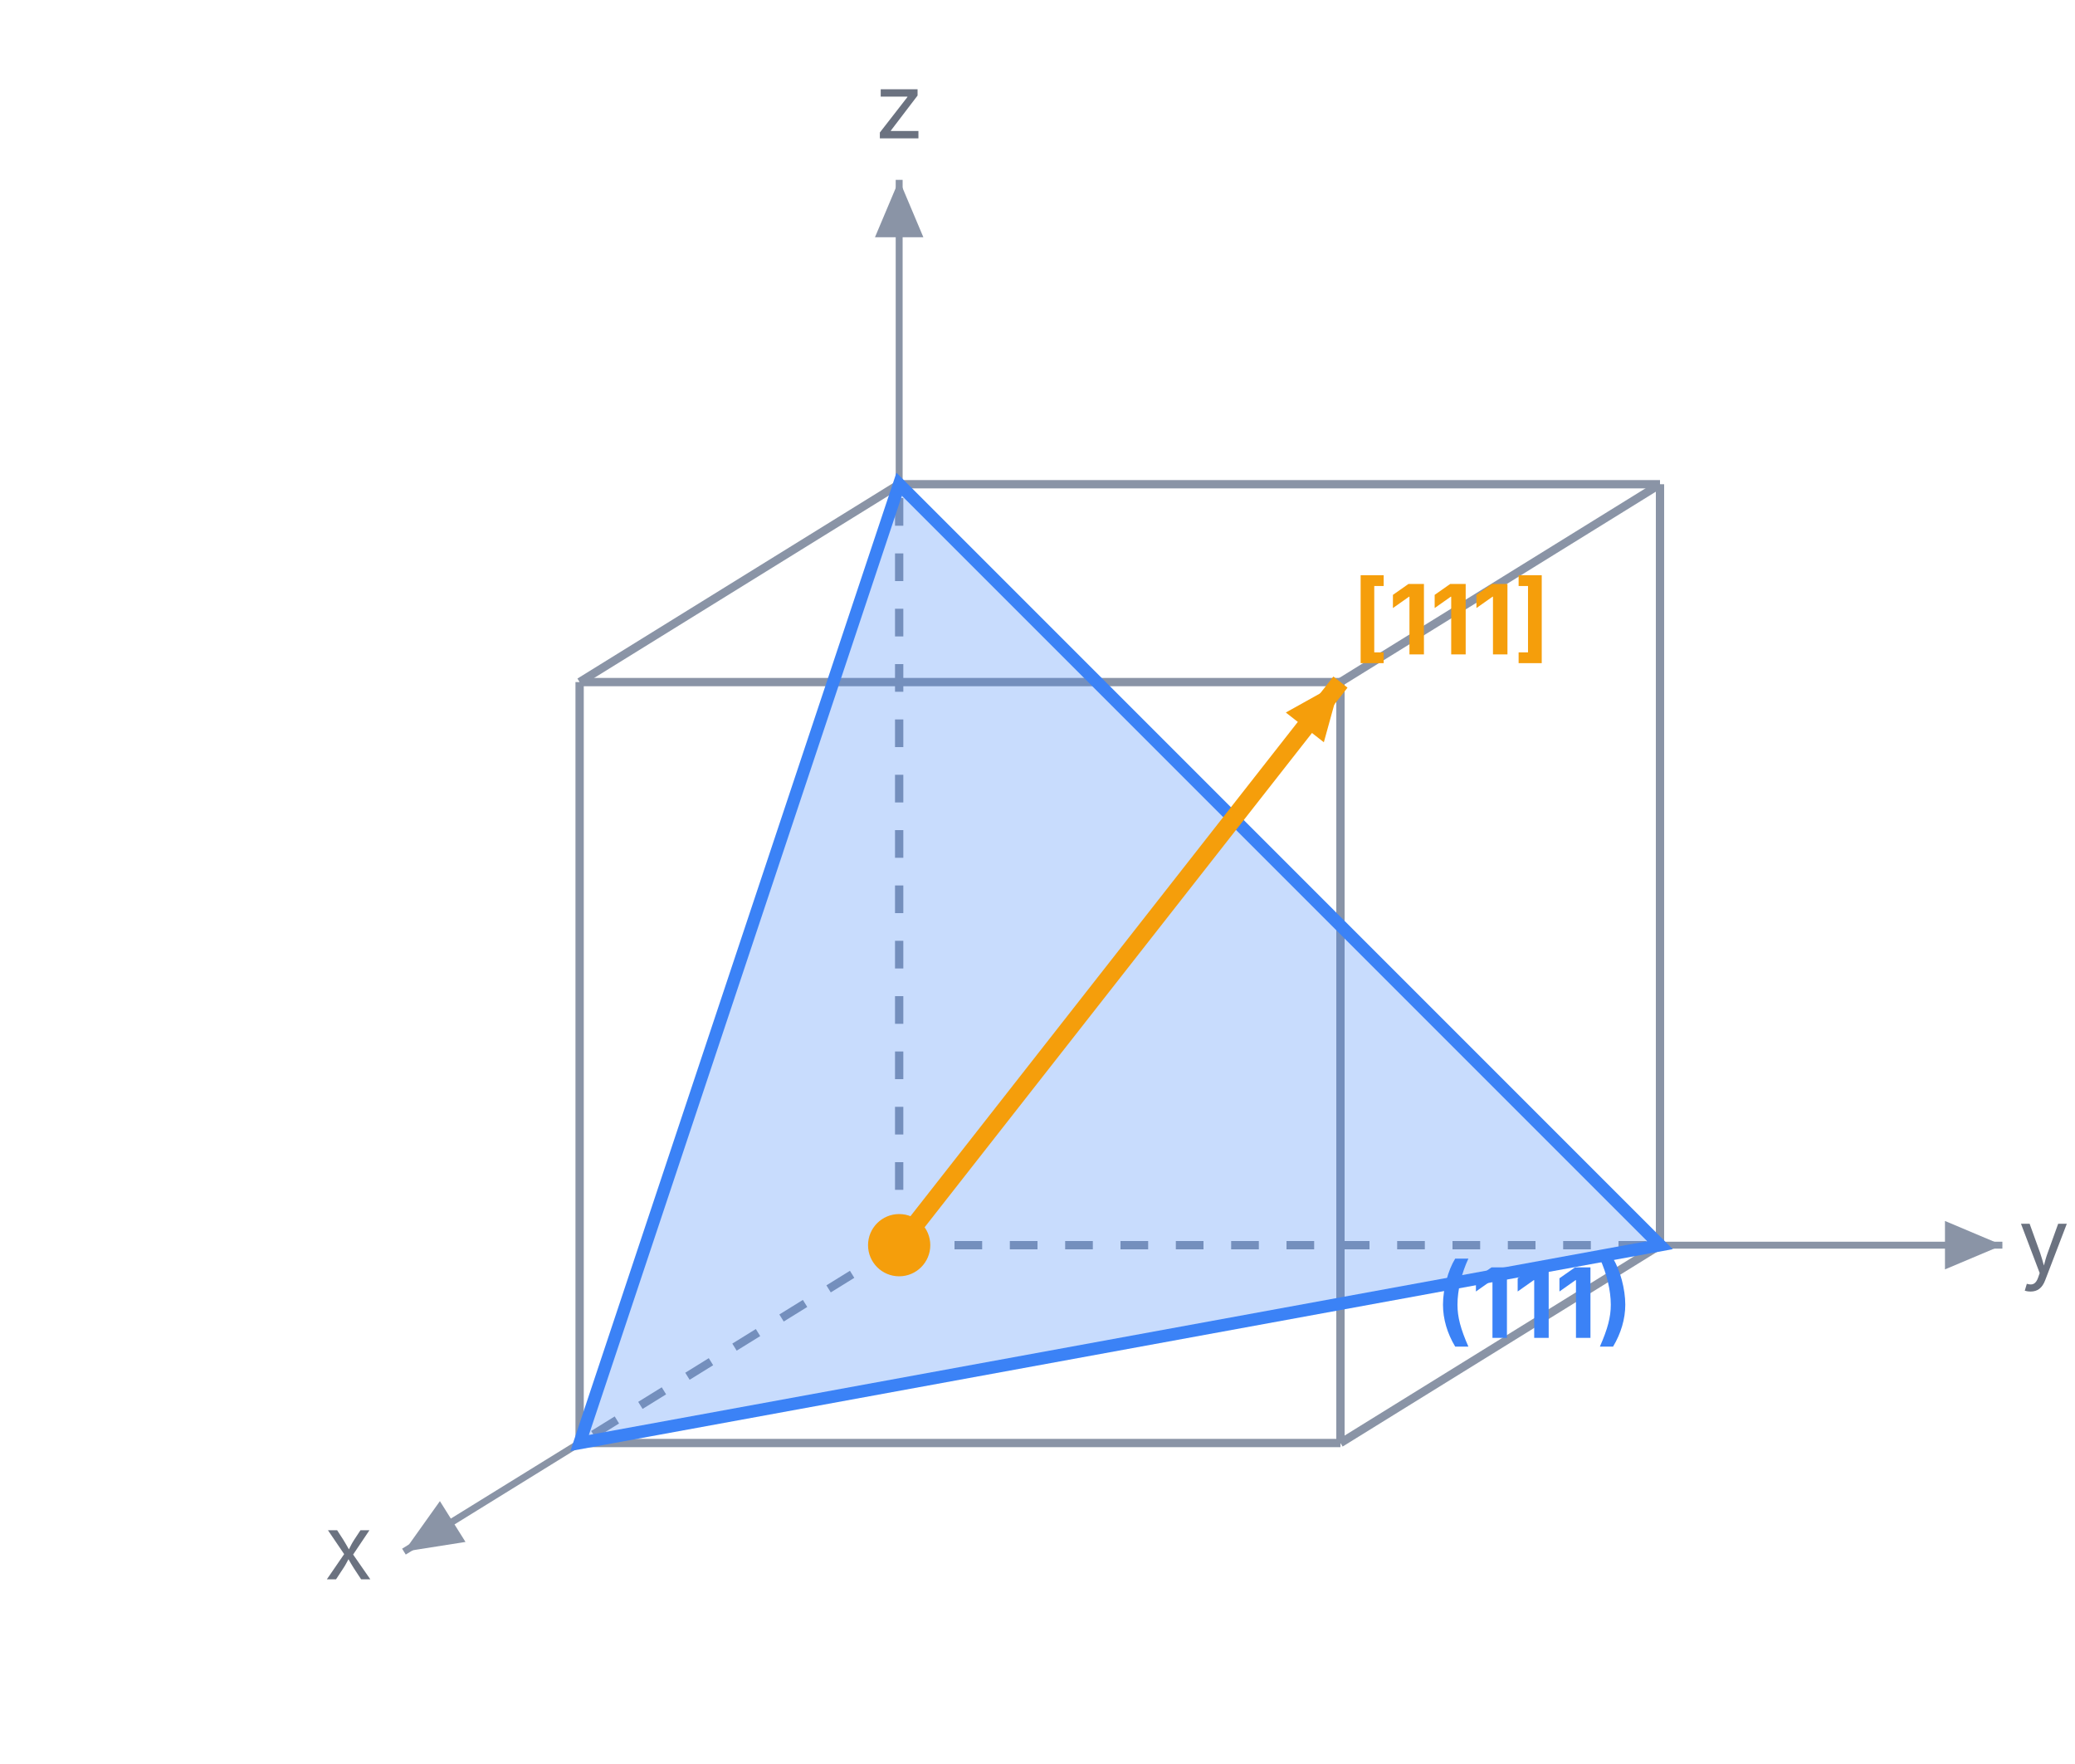
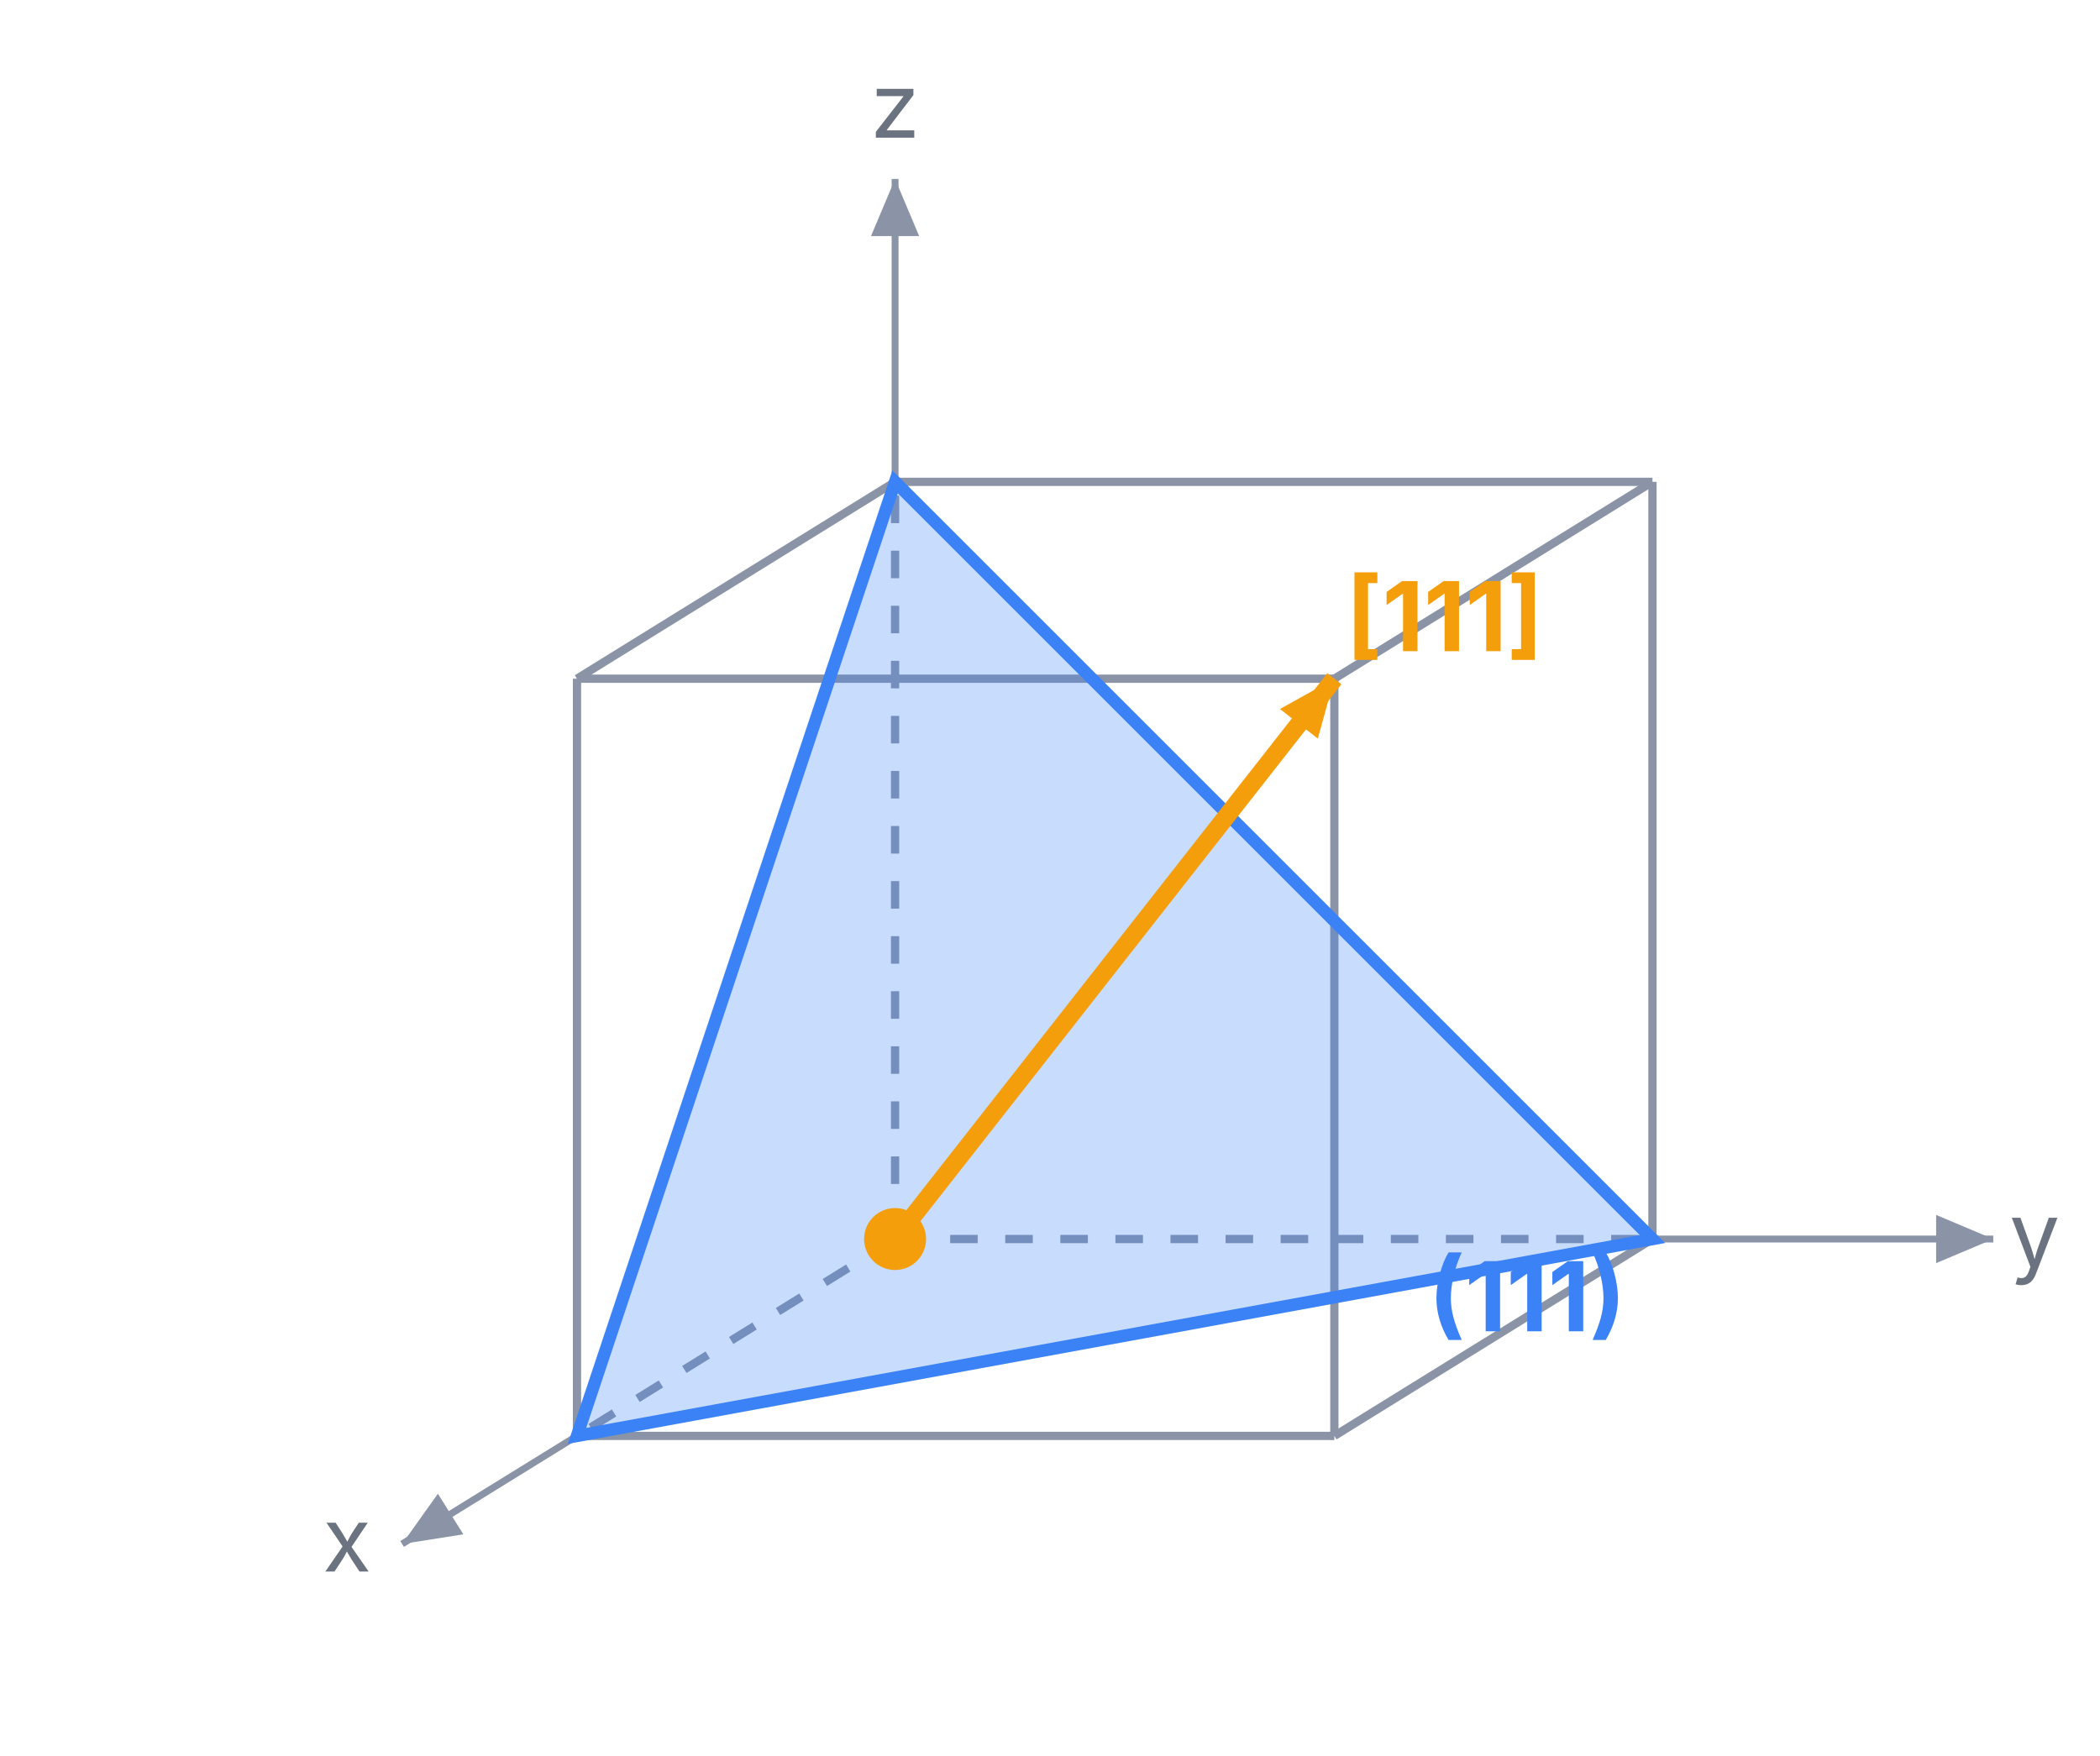
- <svg xmlns="http://www.w3.org/2000/svg" viewBox="0 0 300 255" width="100%" style="max-width:300px;margin:0 auto;display:block" role="img" aria-label="In a cube the [111] direction is perpendicular to the (111) plane">
+ <svg xmlns="http://www.w3.org/2000/svg" viewBox="0 0 305 255" width="100%" class="fig-kit" style="max-width:305px;margin:0 auto;display:block" role="img" aria-label="In a cube the [111] direction is perpendicular to the (111) plane">
  <g font-family="Inter, Arial, sans-serif" font-size="13" fill="#8a94a6">
    <line x1="130.0" y1="180.0" x2="130.0" y2="70.0" stroke="#8a94a6" stroke-width="1.2" stroke-dasharray="4,4" />
    <line x1="130.0" y1="180.0" x2="240.0" y2="180.0" stroke="#8a94a6" stroke-width="1.2" stroke-dasharray="4,4" />
    <line x1="130.0" y1="180.0" x2="83.8" y2="208.6" stroke="#8a94a6" stroke-width="1.2" stroke-dasharray="4,4" />
    <line x1="130.0" y1="70.0" x2="240.0" y2="70.0" stroke="#8a94a6" stroke-width="1.2" />
    <line x1="130.0" y1="70.0" x2="83.8" y2="98.6" stroke="#8a94a6" stroke-width="1.2" />
    <line x1="240.0" y1="180.0" x2="240.0" y2="70.0" stroke="#8a94a6" stroke-width="1.2" />
    <line x1="240.0" y1="180.0" x2="193.8" y2="208.6" stroke="#8a94a6" stroke-width="1.2" />
    <line x1="240.0" y1="70.0" x2="193.8" y2="98.6" stroke="#8a94a6" stroke-width="1.2" />
    <line x1="83.8" y1="208.6" x2="83.8" y2="98.6" stroke="#8a94a6" stroke-width="1.2" />
    <line x1="83.8" y1="208.6" x2="193.8" y2="208.6" stroke="#8a94a6" stroke-width="1.2" />
    <line x1="83.8" y1="98.6" x2="193.8" y2="98.6" stroke="#8a94a6" stroke-width="1.2" />
    <line x1="193.8" y1="208.6" x2="193.8" y2="98.6" stroke="#8a94a6" stroke-width="1.2" />
    <line x1="83.8" y1="208.6" x2="58.4" y2="224.3" stroke="#8a94a6" stroke-width="1.0" />
    <path d="M58.4,224.3 L63.6,217.0 L67.3,222.9 Z" fill="#8a94a6" />
    <text x="50.4" y="228.3" fill="#6b7280" font-size="13" font-weight="400" text-anchor="middle">x</text>
    <line x1="240.0" y1="180.0" x2="289.5" y2="180.0" stroke="#8a94a6" stroke-width="1.0" />
    <path d="M289.5,180.0 L281.2,183.5 L281.2,176.5 Z" fill="#8a94a6" />
    <text x="295.5" y="184.0" fill="#6b7280" font-size="13" font-weight="400" text-anchor="middle">y</text>
    <line x1="130.0" y1="70.0" x2="130.0" y2="26.0" stroke="#8a94a6" stroke-width="1.0" />
    <path d="M130.0,26.0 L133.5,34.3 L126.5,34.3 Z" fill="#8a94a6" />
    <text x="130.0" y="20.0" fill="#6b7280" font-size="13" font-weight="400" text-anchor="middle">z</text>
    <polygon points="83.8,208.6 240.0,180.0 130.0,70.0" fill="#3b82f6" fill-opacity="0.28" stroke="#3b82f6" stroke-width="1.8" />
    <line x1="130.0" y1="180.0" x2="193.8" y2="98.6" stroke="#f59e0b" stroke-width="2.6" />
    <path d="M193.8,98.6 L191.4,107.3 L185.9,103.0 Z" fill="#f59e0b" />
    <circle cx="130.0" cy="180.0" r="4" fill="#f59e0b" stroke="#f59e0b" stroke-width="1" />
    <text x="209.8" y="94.6" fill="#f59e0b" font-size="14" font-weight="700" text-anchor="middle">[111]</text>
    <text x="221.8" y="193.4" fill="#3b82f6" font-size="14" font-weight="700" text-anchor="middle">(111)</text>
  </g>
</svg>
